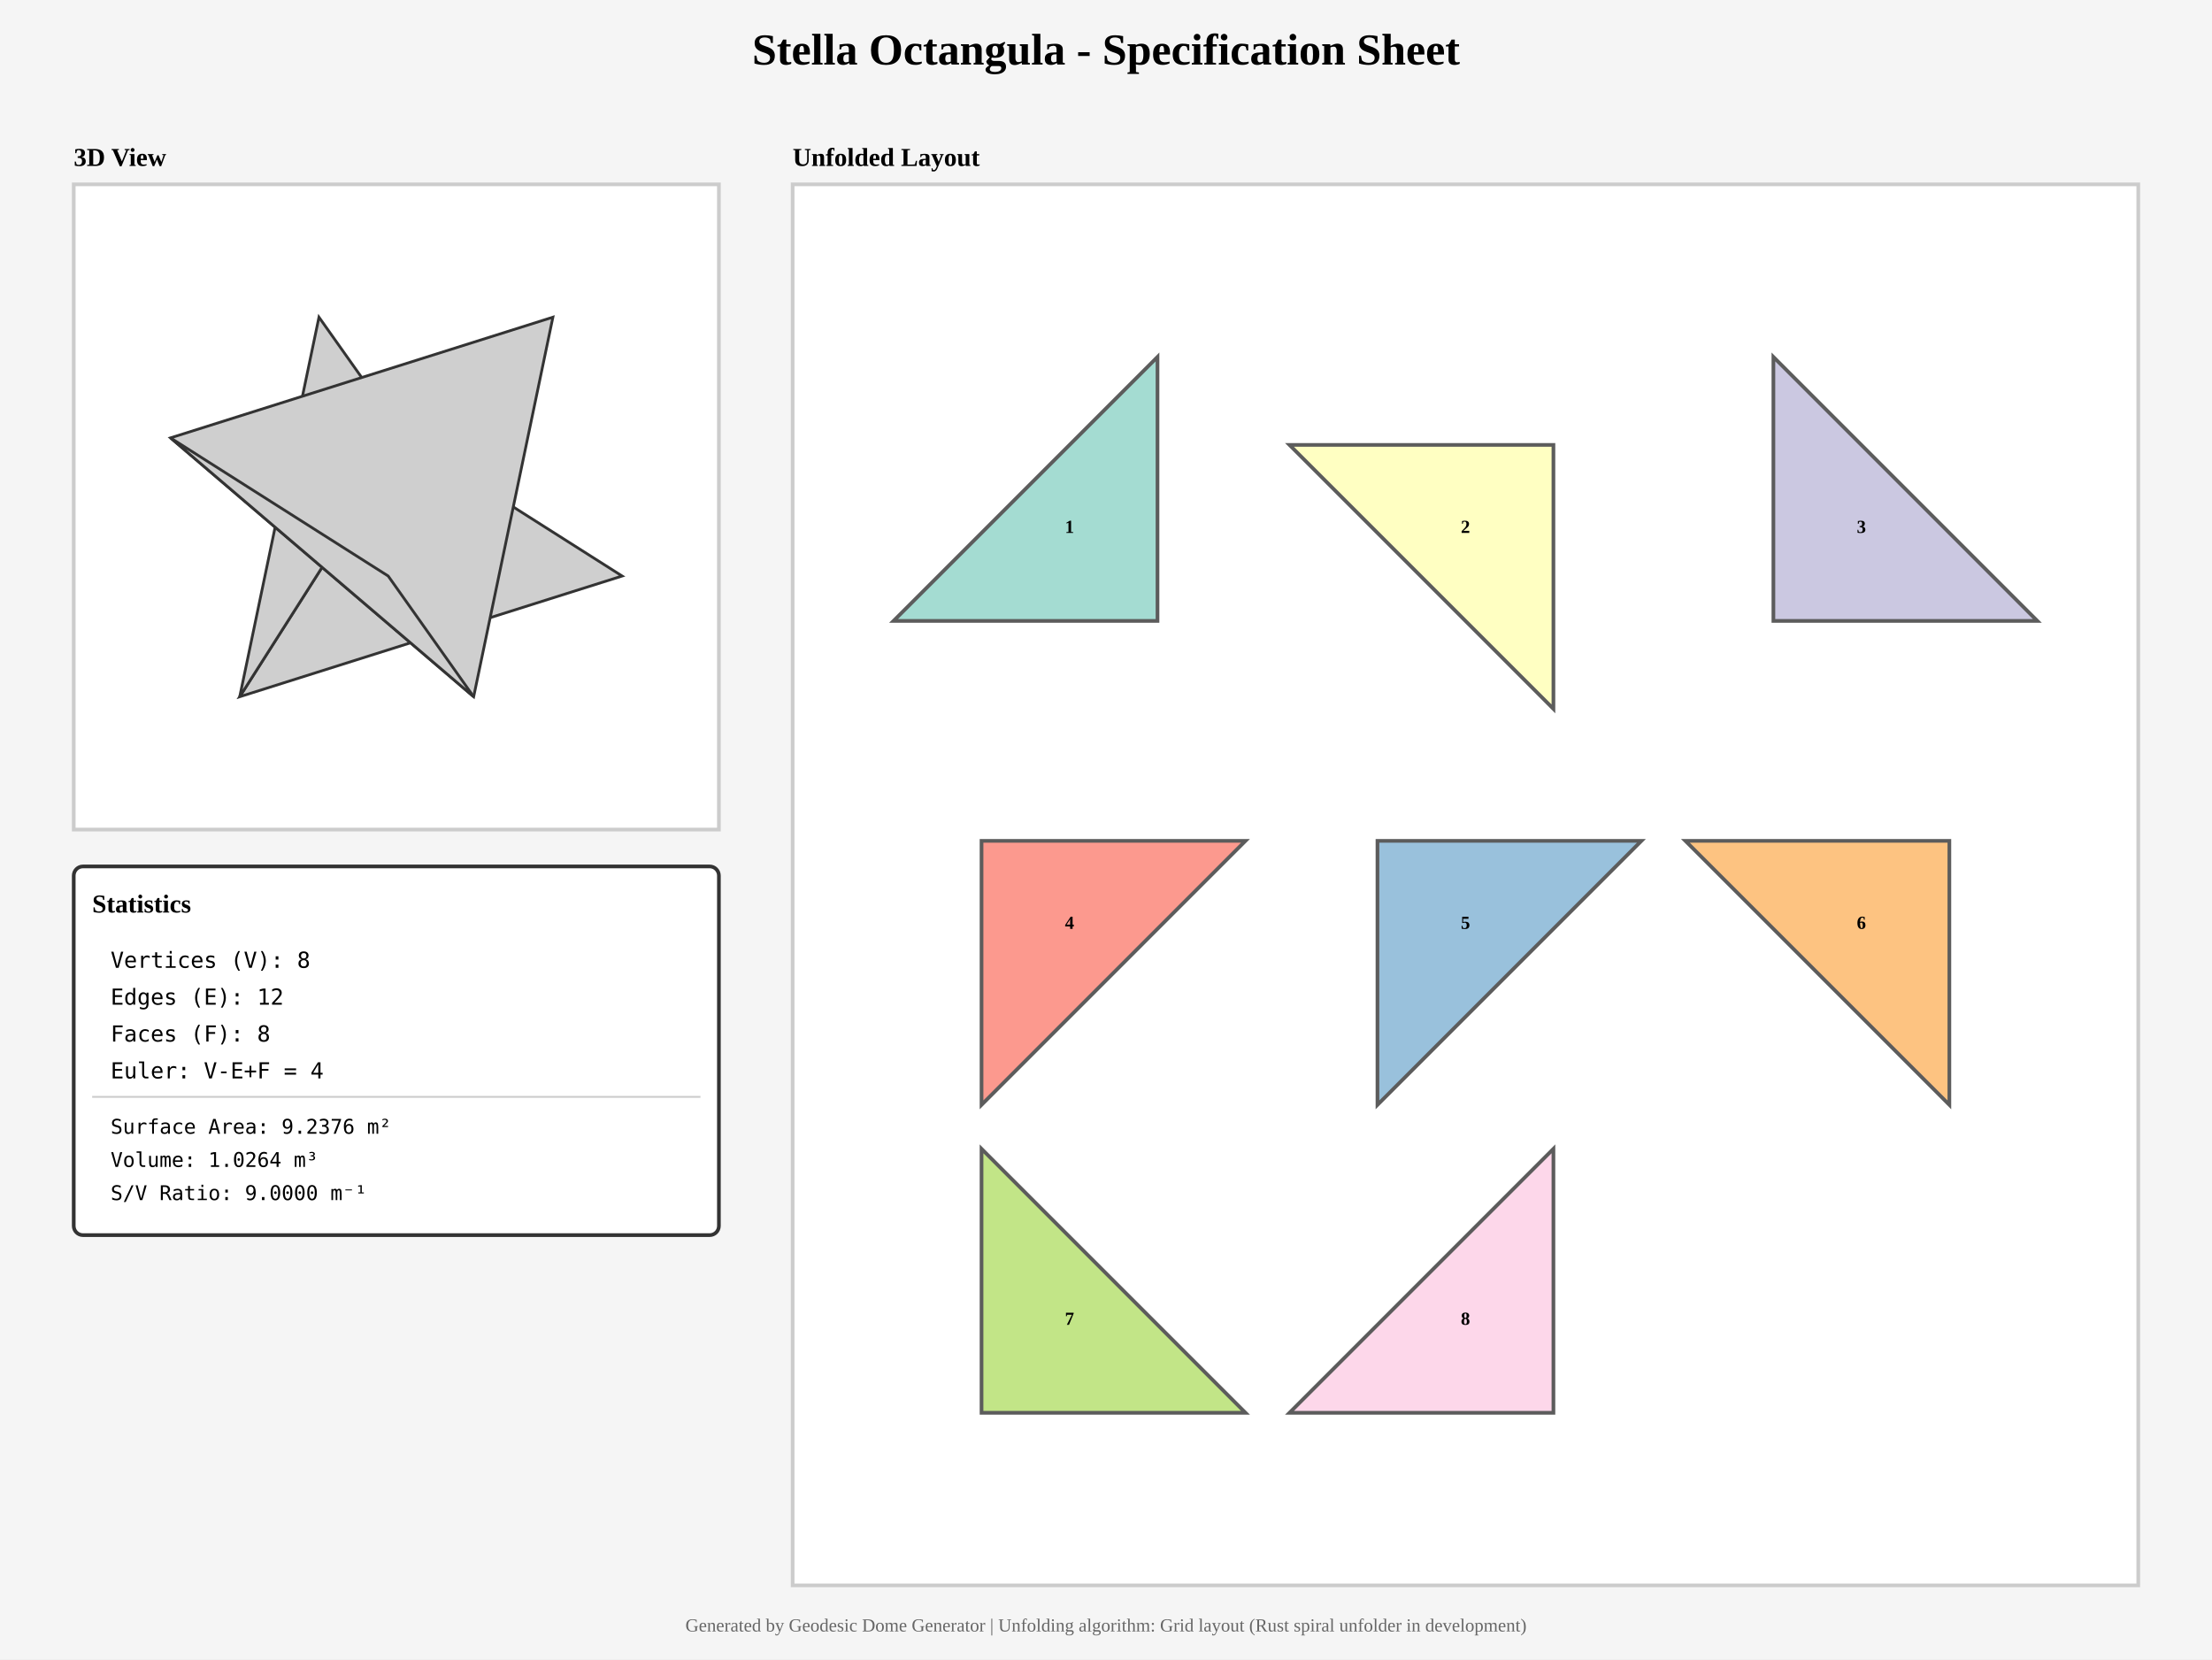
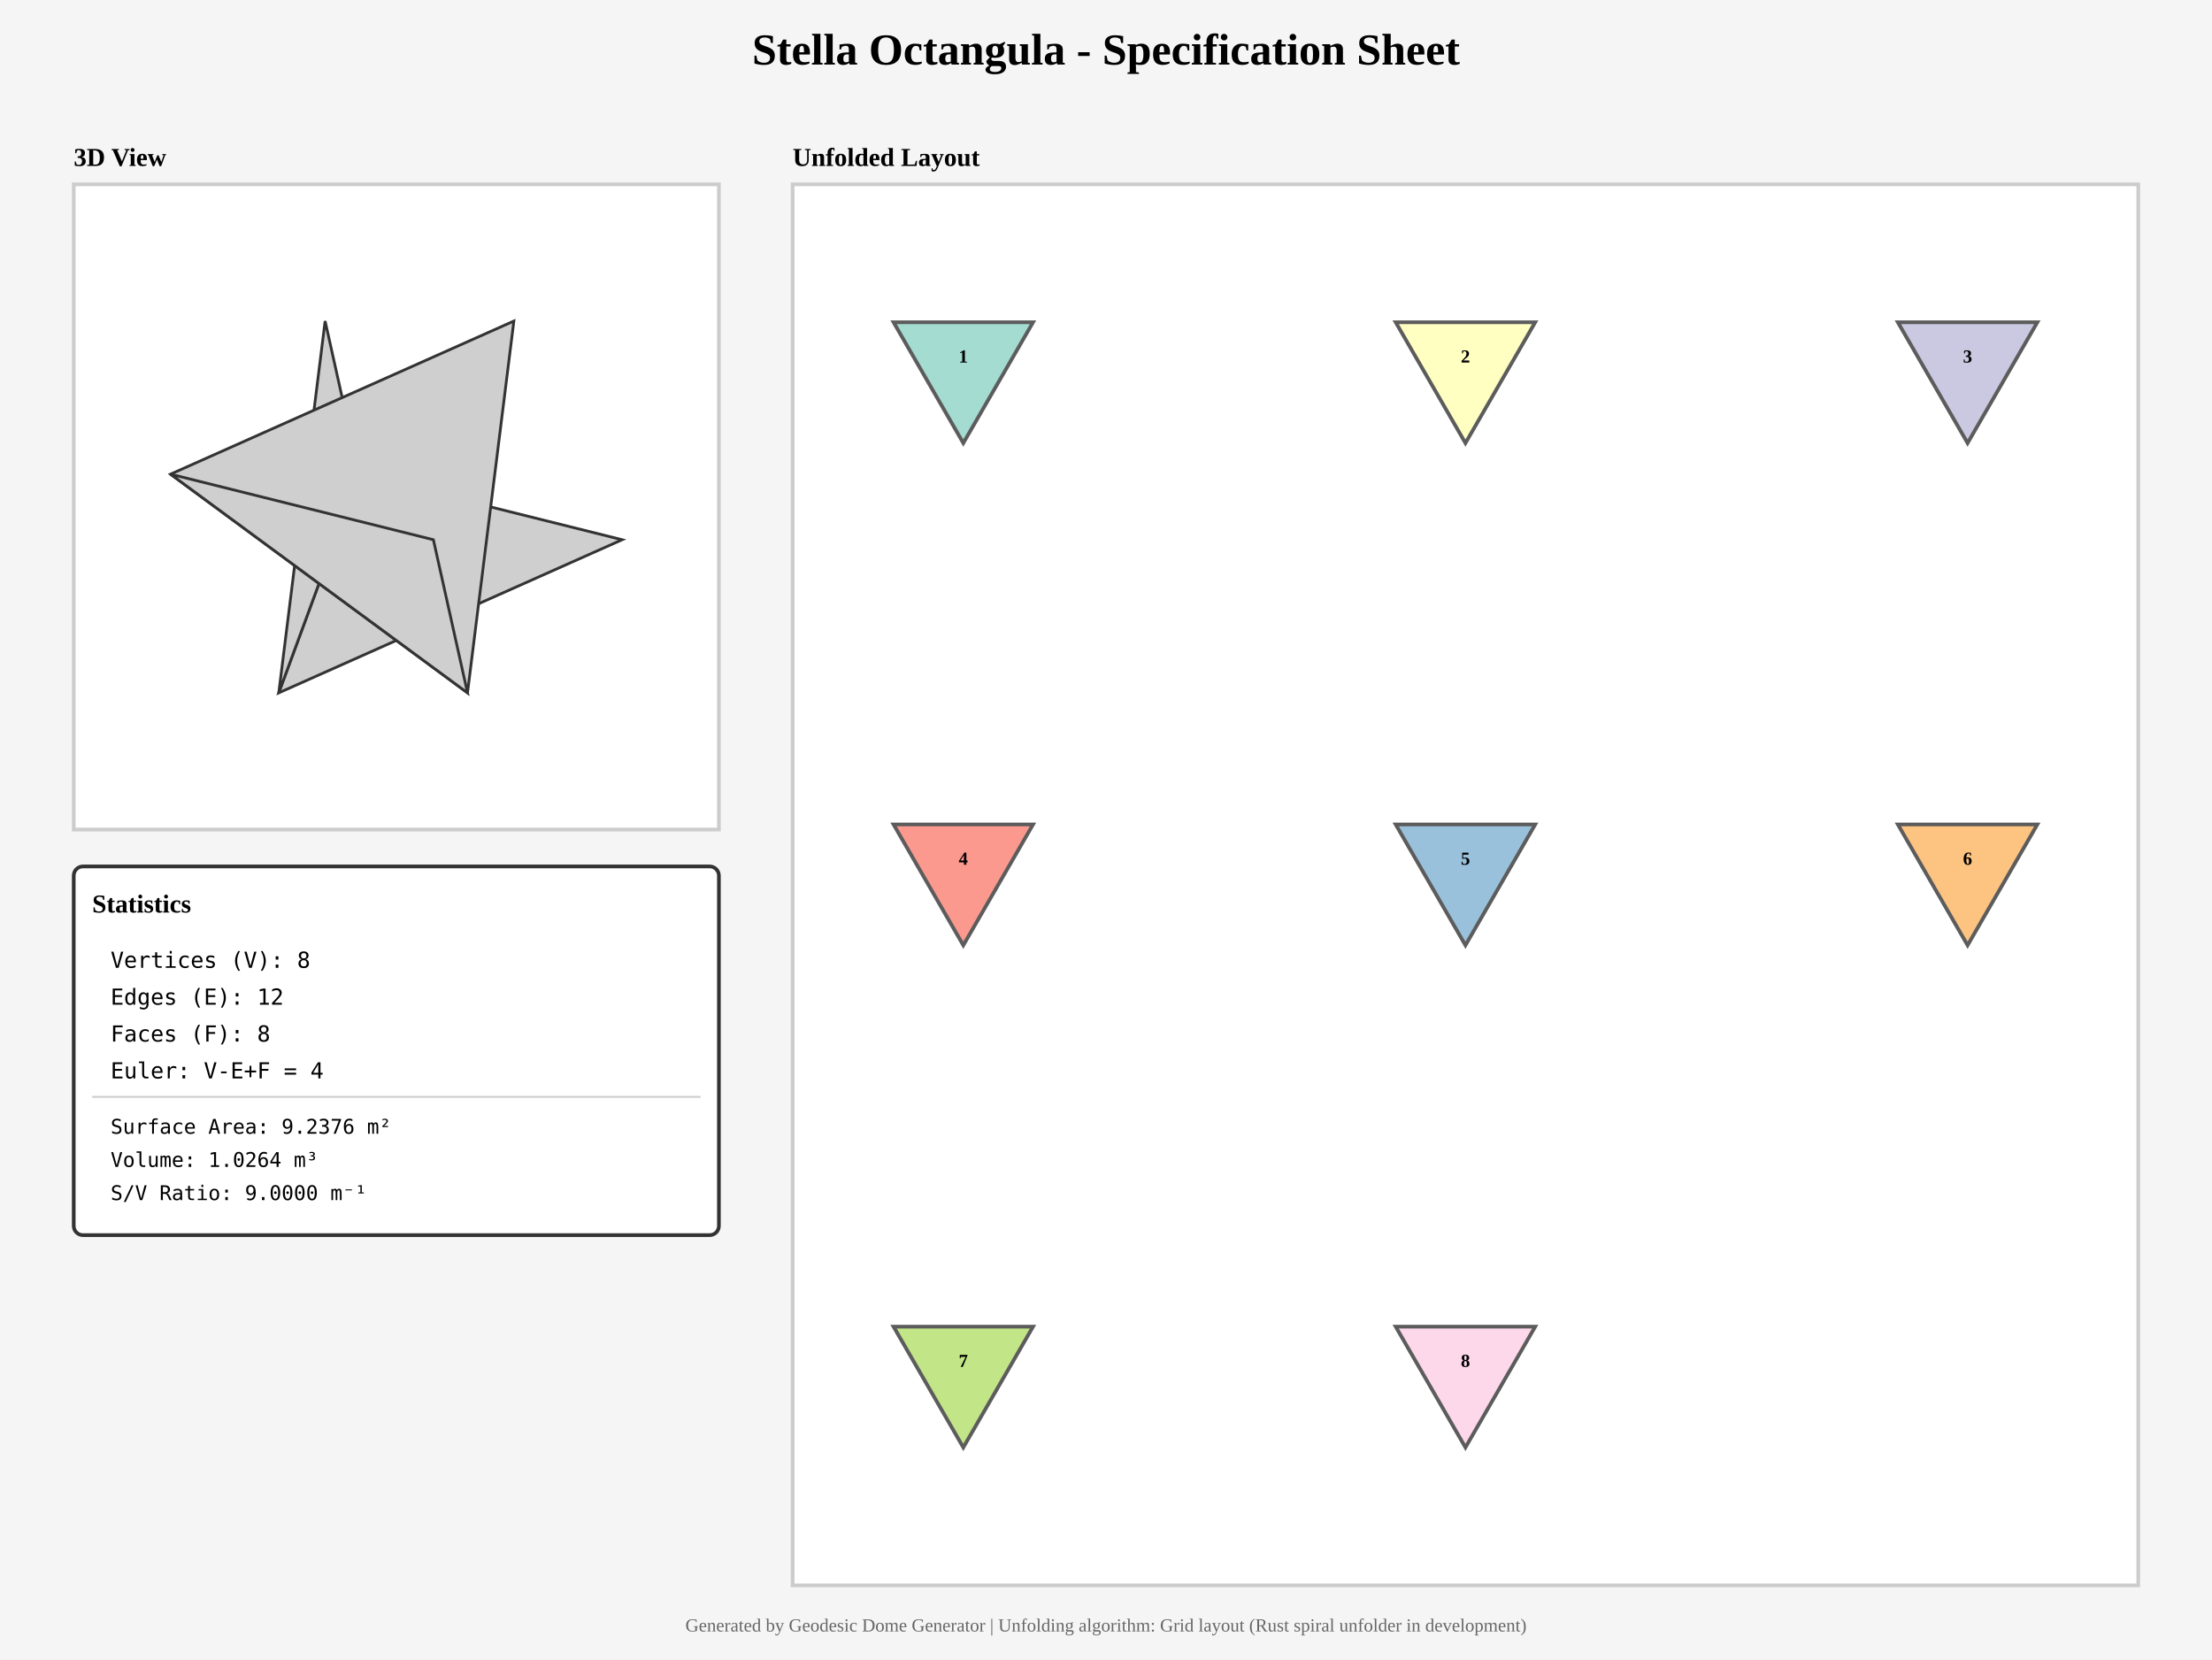
<svg xmlns="http://www.w3.org/2000/svg" width="1200" height="900">
  <rect width="1200" height="900" fill="#f5f5f5" />
  <text x="600.0" y="35" text-anchor="middle" font-size="24" font-weight="bold">Stella Octangula - Specification Sheet</text>
  <text x="40" y="90" font-size="14" font-weight="bold">3D View</text>
  <text x="430" y="90" font-size="14" font-weight="bold">Unfolded Layout</text>
  <rect x="40" y="100" width="350" height="350" fill="white" stroke="#ccc" stroke-width="2" />
-   <polygon points="337.50,312.47 130.05,377.94 219.41,237.53" fill="rgb(207,207,207)" stroke="#333" stroke-width="1.5" />
-   <polygon points="219.41,237.53 130.05,377.94 173.04,172.06" fill="rgb(207,207,207)" stroke="#333" stroke-width="1.5" />
-   <polygon points="92.50,237.53 299.95,172.06 256.96,377.94" fill="rgb(207,207,207)" stroke="#333" stroke-width="1.5" />
-   <polygon points="92.50,237.53 256.96,377.94 210.59,312.47" fill="rgb(207,207,207)" stroke="#333" stroke-width="1.5" />
+   <polygon points="337.50,292.78 151.23,375.84 194.89,257.22" fill="rgb(207,207,207)" stroke="#333" stroke-width="1.5" />
+   <polygon points="194.89,257.22 151.23,375.84 176.38,174.16" fill="rgb(207,207,207)" stroke="#333" stroke-width="1.5" />
+   <polygon points="92.50,257.22 278.77,174.16 253.62,375.84" fill="rgb(207,207,207)" stroke="#333" stroke-width="1.5" />
+   <polygon points="92.50,257.22 253.62,375.84 235.11,292.78" fill="rgb(207,207,207)" stroke="#333" stroke-width="1.5" />
  <rect x="40" y="470" width="350" height="200" fill="white" stroke="#333" stroke-width="2" rx="5" />
  <text x="50" y="495" font-size="14" font-weight="bold">Statistics</text>
  <text x="60" y="525" font-size="12" font-family="monospace">
    <tspan x="60" dy="0">Vertices (V): 8</tspan>
    <tspan x="60" dy="20">Edges (E): 12</tspan>
    <tspan x="60" dy="20">Faces (F): 8</tspan>
    <tspan x="60" dy="20">Euler: V-E+F = 4</tspan>
  </text>
  <line x1="50" y1="595" x2="380" y2="595" stroke="#ccc" stroke-width="1" />
  <text x="60" y="615" font-size="11" font-family="monospace">
    <tspan x="60" dy="0">Surface Area: 9.2376 m²</tspan>
    <tspan x="60" dy="18">Volume: 1.0264 m³</tspan>
    <tspan x="60" dy="18">S/V Ratio: 9.0000 m⁻¹</tspan>
  </text>
  <rect x="430" y="100" width="730" height="760" fill="white" stroke="#ccc" stroke-width="2" />
-   <polygon points="627.94,336.81 484.75,336.81 627.94,193.62" fill="#8dd3c7" stroke="#333" stroke-width="2" opacity="0.8" />
-   <text x="580.21" y="289.08" text-anchor="middle" font-size="10" font-weight="bold">1</text>
-   <polygon points="842.73,384.54 842.73,241.35 699.54,241.35" fill="#ffffb3" stroke="#333" stroke-width="2" opacity="0.8" />
-   <text x="795.00" y="289.08" text-anchor="middle" font-size="10" font-weight="bold">2</text>
-   <polygon points="1105.25,336.81 962.06,193.62 962.06,336.81" fill="#bebada" stroke="#333" stroke-width="2" opacity="0.8" />
-   <text x="1009.79" y="289.08" text-anchor="middle" font-size="10" font-weight="bold">3</text>
-   <polygon points="675.67,456.13 532.48,599.33 532.48,456.13" fill="#fb8072" stroke="#333" stroke-width="2" opacity="0.8" />
-   <text x="580.21" y="503.87" text-anchor="middle" font-size="10" font-weight="bold">4</text>
-   <polygon points="747.27,456.13 747.27,599.33 890.46,456.13" fill="#80b1d3" stroke="#333" stroke-width="2" opacity="0.8" />
-   <text x="795.00" y="503.87" text-anchor="middle" font-size="10" font-weight="bold">5</text>
-   <polygon points="914.33,456.13 1057.52,456.13 1057.52,599.33" fill="#fdb462" stroke="#333" stroke-width="2" opacity="0.8" />
-   <text x="1009.79" y="503.87" text-anchor="middle" font-size="10" font-weight="bold">6</text>
-   <polygon points="532.48,623.19 675.67,766.38 532.48,766.38" fill="#b3de69" stroke="#333" stroke-width="2" opacity="0.8" />
-   <text x="580.21" y="718.65" text-anchor="middle" font-size="10" font-weight="bold">7</text>
-   <polygon points="699.54,766.38 842.73,766.38 842.73,623.19" fill="#fccde5" stroke="#333" stroke-width="2" opacity="0.8" />
-   <text x="795.00" y="718.65" text-anchor="middle" font-size="10" font-weight="bold">8</text>
+   <polygon points="484.75,174.82 560.42,174.82 522.59,240.35" fill="#8dd3c7" stroke="#333" stroke-width="2" opacity="0.8" />
+   <text x="522.59" y="196.66" text-anchor="middle" font-size="10" font-weight="bold">1</text>
+   <polygon points="757.16,174.82 832.84,174.82 795.00,240.35" fill="#ffffb3" stroke="#333" stroke-width="2" opacity="0.8" />
+   <text x="795.00" y="196.66" text-anchor="middle" font-size="10" font-weight="bold">2</text>
+   <polygon points="1029.58,174.82 1105.25,174.82 1067.41,240.35" fill="#bebada" stroke="#333" stroke-width="2" opacity="0.8" />
+   <text x="1067.41" y="196.66" text-anchor="middle" font-size="10" font-weight="bold">3</text>
+   <polygon points="484.75,447.23 560.42,447.23 522.59,512.77" fill="#fb8072" stroke="#333" stroke-width="2" opacity="0.8" />
+   <text x="522.59" y="469.08" text-anchor="middle" font-size="10" font-weight="bold">4</text>
+   <polygon points="757.16,447.23 832.84,447.23 795.00,512.77" fill="#80b1d3" stroke="#333" stroke-width="2" opacity="0.8" />
+   <text x="795.00" y="469.08" text-anchor="middle" font-size="10" font-weight="bold">5</text>
+   <polygon points="1029.58,447.23 1105.25,447.23 1067.41,512.77" fill="#fdb462" stroke="#333" stroke-width="2" opacity="0.8" />
+   <text x="1067.41" y="469.08" text-anchor="middle" font-size="10" font-weight="bold">6</text>
+   <polygon points="484.75,719.65 560.42,719.65 522.59,785.18" fill="#b3de69" stroke="#333" stroke-width="2" opacity="0.8" />
+   <text x="522.59" y="741.49" text-anchor="middle" font-size="10" font-weight="bold">7</text>
+   <polygon points="757.16,719.65 832.84,719.65 795.00,785.18" fill="#fccde5" stroke="#333" stroke-width="2" opacity="0.8" />
+   <text x="795.00" y="741.49" text-anchor="middle" font-size="10" font-weight="bold">8</text>
  <text x="600.0" y="885" text-anchor="middle" font-size="10" fill="#666">
Generated by Geodesic Dome Generator | Unfolding algorithm: Grid layout (Rust spiral unfolder in development)
</text>
</svg>
